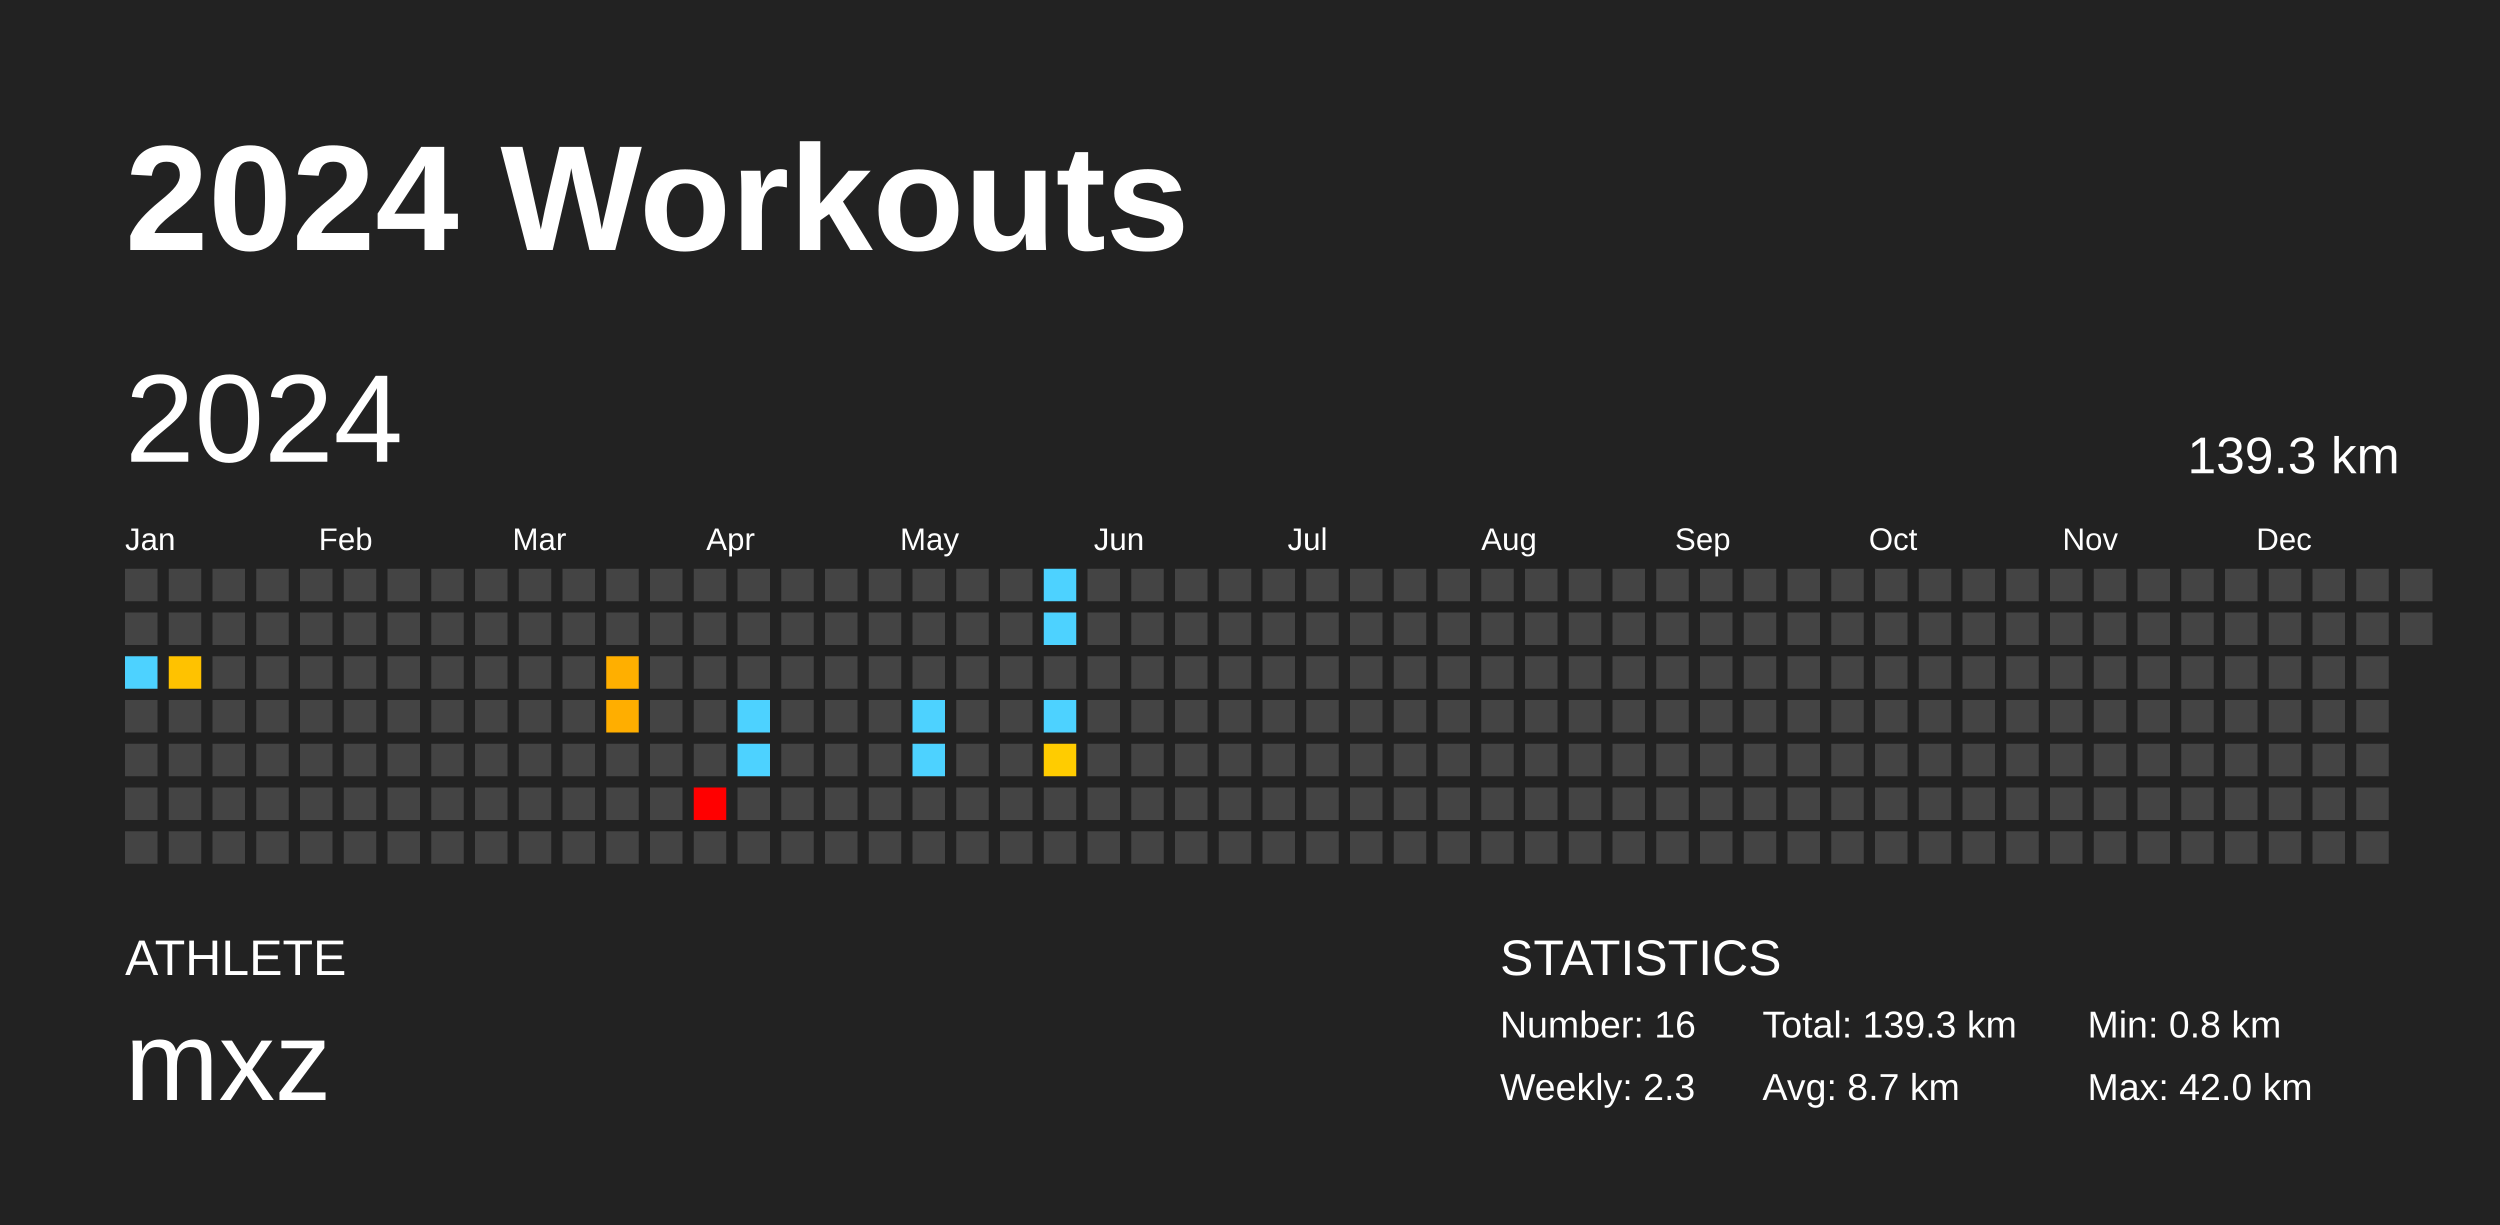
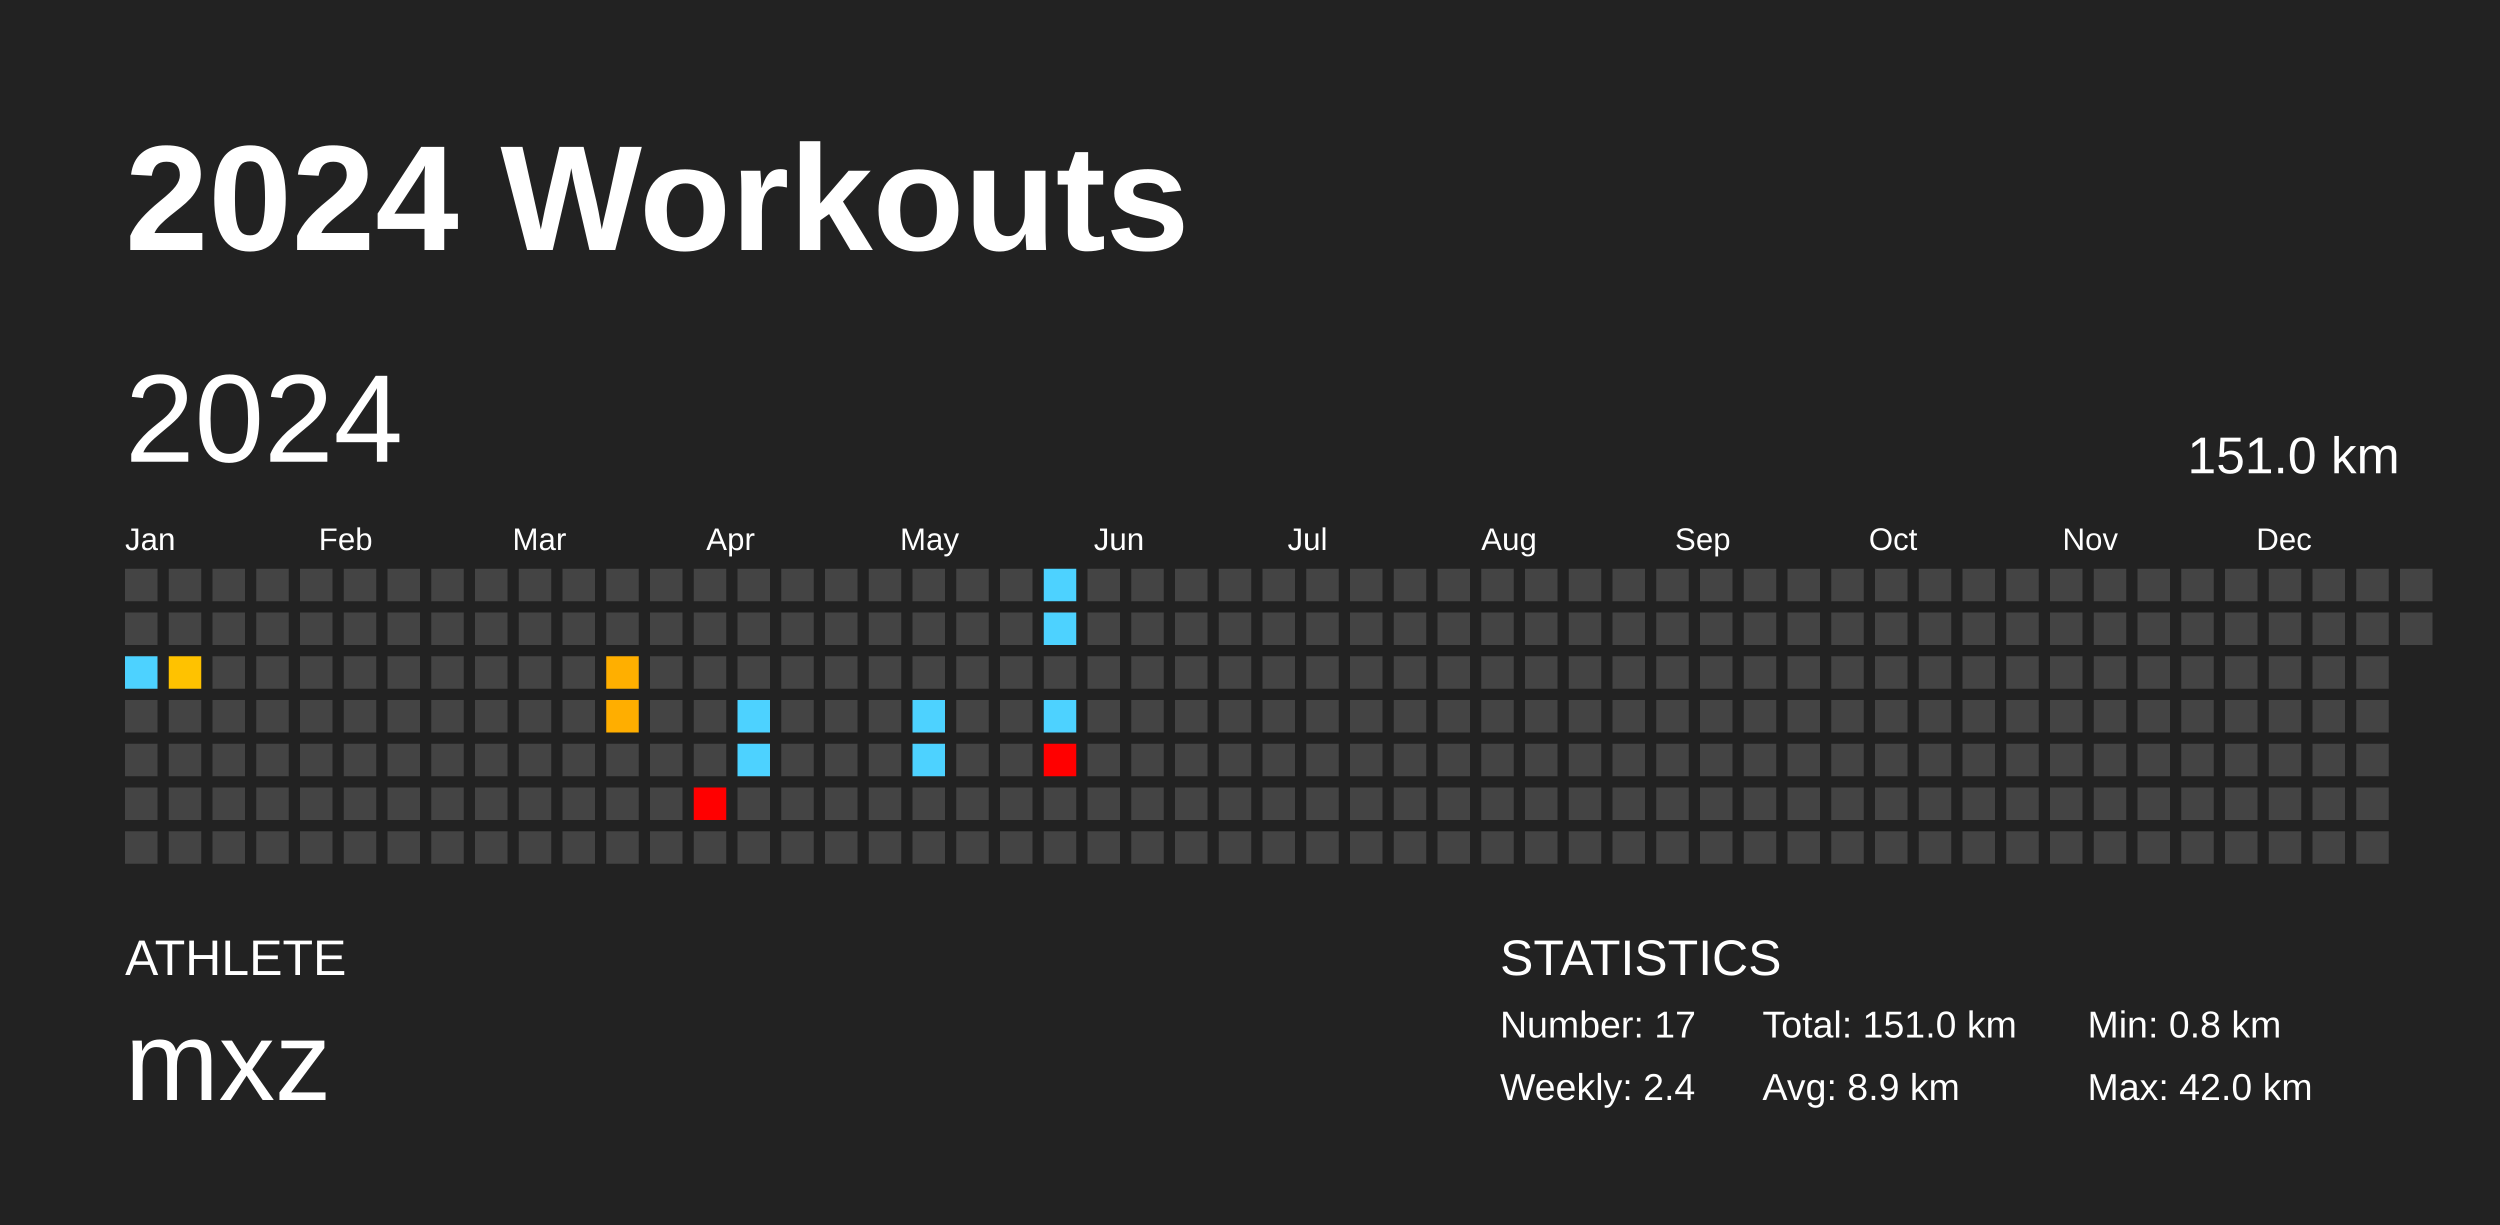
<svg xmlns="http://www.w3.org/2000/svg" baseProfile="full" height="98mm" version="1.1" viewBox="0,0,200,98" width="200mm">
  <defs />
  <rect fill="#222222" height="98" width="200" x="0" y="0" />
  <text fill="#FFFFFF" style="font-size:12px; font-family:Arial; font-weight:bold;" x="10" y="20">2024 Workouts</text>
  <text fill="#FFFFFF" style="font-size:4px; font-family:Arial" x="10" y="78">ATHLETE</text>
  <text fill="#FFFFFF" style="font-size:9px; font-family:Arial" x="10" y="88">mxz</text>
  <text fill="#FFFFFF" style="font-size:4px; font-family:Arial" x="120" y="78">STATISTICS</text>
-   <text fill="#FFFFFF" style="font-size:3px; font-family:Arial" x="120" y="83">Number: 16</text>
-   <text fill="#FFFFFF" style="font-size:3px; font-family:Arial" x="120" y="88">Weekly: 2.3</text>
-   <text fill="#FFFFFF" style="font-size:3px; font-family:Arial" x="141" y="83">Total: 139.3 km</text>
-   <text fill="#FFFFFF" style="font-size:3px; font-family:Arial" x="141" y="88">Avg: 8.7 km</text>
+   <text fill="#FFFFFF" style="font-size:3px; font-family:Arial" x="120" y="83">Number: 17</text>
+   <text fill="#FFFFFF" style="font-size:3px; font-family:Arial" x="120" y="88">Weekly: 2.4</text>
+   <text fill="#FFFFFF" style="font-size:3px; font-family:Arial" x="141" y="83">Total: 151.0 km</text>
+   <text fill="#FFFFFF" style="font-size:3px; font-family:Arial" x="141" y="88">Avg: 8.9 km</text>
  <text fill="#FFFFFF" style="font-size:3px; font-family:Arial" x="167" y="83">Min: 0.8 km</text>
  <text fill="#FFFFFF" style="font-size:3px; font-family:Arial" x="167" y="88">Max: 42.0 km</text>
  <text dominant-baseline="hanging" fill="#FFFFFF" style="font-size:10.0px; font-family:Arial;" x="10" y="30">2024</text>
-   <text dominant-baseline="hanging" fill="#FFFFFF" style="font-size:4.125px; font-family:Arial;" x="175" y="35">139.3 km</text>
+   <text dominant-baseline="hanging" fill="#FFFFFF" style="font-size:4.125px; font-family:Arial;" x="175" y="35">151.0 km</text>
  <text fill="#FFFFFF" style="font-size:2.5px; font-family:Arial" x="10.0" y="44">Jan</text>
  <text fill="#FFFFFF" style="font-size:2.5px; font-family:Arial" x="25.5" y="44">Feb</text>
  <text fill="#FFFFFF" style="font-size:2.5px; font-family:Arial" x="41.0" y="44">Mar</text>
  <text fill="#FFFFFF" style="font-size:2.5px; font-family:Arial" x="56.5" y="44">Apr</text>
  <text fill="#FFFFFF" style="font-size:2.5px; font-family:Arial" x="72.0" y="44">May</text>
  <text fill="#FFFFFF" style="font-size:2.5px; font-family:Arial" x="87.5" y="44">Jun</text>
  <text fill="#FFFFFF" style="font-size:2.5px; font-family:Arial" x="103.0" y="44">Jul</text>
  <text fill="#FFFFFF" style="font-size:2.5px; font-family:Arial" x="118.5" y="44">Aug</text>
  <text fill="#FFFFFF" style="font-size:2.5px; font-family:Arial" x="134.0" y="44">Sep</text>
  <text fill="#FFFFFF" style="font-size:2.5px; font-family:Arial" x="149.5" y="44">Oct</text>
  <text fill="#FFFFFF" style="font-size:2.5px; font-family:Arial" x="165.0" y="44">Nov</text>
  <text fill="#FFFFFF" style="font-size:2.5px; font-family:Arial" x="180.5" y="44">Dec</text>
  <rect fill="#444444" height="2.6" width="2.6" x="10.0" y="45.5" />
  <rect fill="#444444" height="2.6" width="2.6" x="10.0" y="49.0" />
  <rect fill="#4dd2ff" height="2.6" width="2.6" x="10.0" y="52.5" />
  <rect fill="#444444" height="2.6" width="2.6" x="10.0" y="56.0" />
  <rect fill="#444444" height="2.6" width="2.6" x="10.0" y="59.5" />
  <rect fill="#444444" height="2.6" width="2.6" x="10.0" y="63.0" />
  <rect fill="#444444" height="2.6" width="2.6" x="10.0" y="66.5" />
  <rect fill="#444444" height="2.6" width="2.6" x="13.5" y="45.5" />
  <rect fill="#444444" height="2.6" width="2.6" x="13.5" y="49.0" />
  <rect fill="#ffc200" height="2.6" width="2.6" x="13.5" y="52.5" />
  <rect fill="#444444" height="2.6" width="2.6" x="13.5" y="56.0" />
  <rect fill="#444444" height="2.6" width="2.6" x="13.5" y="59.5" />
  <rect fill="#444444" height="2.6" width="2.6" x="13.5" y="63.0" />
  <rect fill="#444444" height="2.6" width="2.6" x="13.5" y="66.5" />
  <rect fill="#444444" height="2.6" width="2.6" x="17.0" y="45.5" />
  <rect fill="#444444" height="2.6" width="2.6" x="17.0" y="49.0" />
  <rect fill="#444444" height="2.6" width="2.6" x="17.0" y="52.5" />
  <rect fill="#444444" height="2.6" width="2.6" x="17.0" y="56.0" />
  <rect fill="#444444" height="2.6" width="2.6" x="17.0" y="59.5" />
  <rect fill="#444444" height="2.6" width="2.6" x="17.0" y="63.0" />
  <rect fill="#444444" height="2.6" width="2.6" x="17.0" y="66.5" />
  <rect fill="#444444" height="2.6" width="2.6" x="20.5" y="45.5" />
  <rect fill="#444444" height="2.6" width="2.6" x="20.5" y="49.0" />
  <rect fill="#444444" height="2.6" width="2.6" x="20.5" y="52.5" />
  <rect fill="#444444" height="2.6" width="2.6" x="20.5" y="56.0" />
  <rect fill="#444444" height="2.6" width="2.6" x="20.5" y="59.5" />
  <rect fill="#444444" height="2.6" width="2.6" x="20.5" y="63.0" />
  <rect fill="#444444" height="2.6" width="2.6" x="20.5" y="66.5" />
  <rect fill="#444444" height="2.6" width="2.6" x="24.0" y="45.5" />
  <rect fill="#444444" height="2.6" width="2.6" x="24.0" y="49.0" />
  <rect fill="#444444" height="2.6" width="2.6" x="24.0" y="52.5" />
  <rect fill="#444444" height="2.6" width="2.6" x="24.0" y="56.0" />
  <rect fill="#444444" height="2.6" width="2.6" x="24.0" y="59.5" />
  <rect fill="#444444" height="2.6" width="2.6" x="24.0" y="63.0" />
  <rect fill="#444444" height="2.6" width="2.6" x="24.0" y="66.5" />
  <rect fill="#444444" height="2.6" width="2.6" x="27.5" y="45.5" />
  <rect fill="#444444" height="2.6" width="2.6" x="27.5" y="49.0" />
  <rect fill="#444444" height="2.6" width="2.6" x="27.5" y="52.5" />
  <rect fill="#444444" height="2.6" width="2.6" x="27.5" y="56.0" />
  <rect fill="#444444" height="2.6" width="2.6" x="27.5" y="59.5" />
  <rect fill="#444444" height="2.6" width="2.6" x="27.5" y="63.0" />
  <rect fill="#444444" height="2.6" width="2.6" x="27.5" y="66.5" />
  <rect fill="#444444" height="2.6" width="2.6" x="31.0" y="45.5" />
  <rect fill="#444444" height="2.6" width="2.6" x="31.0" y="49.0" />
  <rect fill="#444444" height="2.6" width="2.6" x="31.0" y="52.5" />
  <rect fill="#444444" height="2.6" width="2.6" x="31.0" y="56.0" />
  <rect fill="#444444" height="2.6" width="2.6" x="31.0" y="59.5" />
  <rect fill="#444444" height="2.6" width="2.6" x="31.0" y="63.0" />
  <rect fill="#444444" height="2.6" width="2.6" x="31.0" y="66.5" />
  <rect fill="#444444" height="2.6" width="2.6" x="34.5" y="45.5" />
  <rect fill="#444444" height="2.6" width="2.6" x="34.5" y="49.0" />
  <rect fill="#444444" height="2.6" width="2.6" x="34.5" y="52.5" />
  <rect fill="#444444" height="2.6" width="2.6" x="34.5" y="56.0" />
  <rect fill="#444444" height="2.6" width="2.6" x="34.5" y="59.5" />
  <rect fill="#444444" height="2.6" width="2.6" x="34.5" y="63.0" />
  <rect fill="#444444" height="2.6" width="2.6" x="34.5" y="66.5" />
  <rect fill="#444444" height="2.6" width="2.6" x="38.0" y="45.5" />
  <rect fill="#444444" height="2.6" width="2.6" x="38.0" y="49.0" />
  <rect fill="#444444" height="2.6" width="2.6" x="38.0" y="52.5" />
  <rect fill="#444444" height="2.6" width="2.6" x="38.0" y="56.0" />
  <rect fill="#444444" height="2.6" width="2.6" x="38.0" y="59.5" />
  <rect fill="#444444" height="2.6" width="2.6" x="38.0" y="63.0" />
  <rect fill="#444444" height="2.6" width="2.6" x="38.0" y="66.5" />
  <rect fill="#444444" height="2.6" width="2.6" x="41.5" y="45.5" />
  <rect fill="#444444" height="2.6" width="2.6" x="41.5" y="49.0" />
  <rect fill="#444444" height="2.6" width="2.6" x="41.5" y="52.5" />
  <rect fill="#444444" height="2.6" width="2.6" x="41.5" y="56.0" />
  <rect fill="#444444" height="2.6" width="2.6" x="41.5" y="59.5" />
  <rect fill="#444444" height="2.6" width="2.6" x="41.5" y="63.0" />
  <rect fill="#444444" height="2.6" width="2.6" x="41.5" y="66.5" />
  <rect fill="#444444" height="2.6" width="2.6" x="45.0" y="45.5" />
  <rect fill="#444444" height="2.6" width="2.6" x="45.0" y="49.0" />
  <rect fill="#444444" height="2.6" width="2.6" x="45.0" y="52.5" />
  <rect fill="#444444" height="2.6" width="2.6" x="45.0" y="56.0" />
  <rect fill="#444444" height="2.6" width="2.6" x="45.0" y="59.5" />
  <rect fill="#444444" height="2.6" width="2.6" x="45.0" y="63.0" />
  <rect fill="#444444" height="2.6" width="2.6" x="45.0" y="66.5" />
  <rect fill="#444444" height="2.6" width="2.6" x="48.5" y="45.5" />
  <rect fill="#444444" height="2.6" width="2.6" x="48.5" y="49.0" />
  <rect fill="#ffaf00" height="2.6" width="2.6" x="48.5" y="52.5" />
  <rect fill="#ffae00" height="2.6" width="2.6" x="48.5" y="56.0" />
  <rect fill="#444444" height="2.6" width="2.6" x="48.5" y="59.5" />
  <rect fill="#444444" height="2.6" width="2.6" x="48.5" y="63.0" />
  <rect fill="#444444" height="2.6" width="2.6" x="48.5" y="66.5" />
  <rect fill="#444444" height="2.6" width="2.6" x="52.0" y="45.5" />
  <rect fill="#444444" height="2.6" width="2.6" x="52.0" y="49.0" />
  <rect fill="#444444" height="2.6" width="2.6" x="52.0" y="52.5" />
  <rect fill="#444444" height="2.6" width="2.6" x="52.0" y="56.0" />
  <rect fill="#444444" height="2.6" width="2.6" x="52.0" y="59.5" />
  <rect fill="#444444" height="2.6" width="2.6" x="52.0" y="63.0" />
  <rect fill="#444444" height="2.6" width="2.6" x="52.0" y="66.5" />
  <rect fill="#444444" height="2.6" width="2.6" x="55.5" y="45.5" />
  <rect fill="#444444" height="2.6" width="2.6" x="55.5" y="49.0" />
  <rect fill="#444444" height="2.6" width="2.6" x="55.5" y="52.5" />
  <rect fill="#444444" height="2.6" width="2.6" x="55.5" y="56.0" />
  <rect fill="#444444" height="2.6" width="2.6" x="55.5" y="59.5" />
  <rect fill="red" height="2.6" width="2.6" x="55.5" y="63.0" />
  <rect fill="#444444" height="2.6" width="2.6" x="55.5" y="66.5" />
  <rect fill="#444444" height="2.6" width="2.6" x="59.0" y="45.5" />
  <rect fill="#444444" height="2.6" width="2.6" x="59.0" y="49.0" />
  <rect fill="#444444" height="2.6" width="2.6" x="59.0" y="52.5" />
  <rect fill="#4dd2ff" height="2.6" width="2.6" x="59.0" y="56.0" />
  <rect fill="#4dd2ff" height="2.6" width="2.6" x="59.0" y="59.5" />
  <rect fill="#444444" height="2.6" width="2.6" x="59.0" y="63.0" />
  <rect fill="#444444" height="2.6" width="2.6" x="59.0" y="66.5" />
  <rect fill="#444444" height="2.6" width="2.6" x="62.5" y="45.5" />
  <rect fill="#444444" height="2.6" width="2.6" x="62.5" y="49.0" />
  <rect fill="#444444" height="2.6" width="2.6" x="62.5" y="52.5" />
  <rect fill="#444444" height="2.6" width="2.6" x="62.5" y="56.0" />
  <rect fill="#444444" height="2.6" width="2.6" x="62.5" y="59.5" />
  <rect fill="#444444" height="2.6" width="2.6" x="62.5" y="63.0" />
  <rect fill="#444444" height="2.6" width="2.6" x="62.5" y="66.5" />
  <rect fill="#444444" height="2.6" width="2.6" x="66.0" y="45.5" />
  <rect fill="#444444" height="2.6" width="2.6" x="66.0" y="49.0" />
  <rect fill="#444444" height="2.6" width="2.6" x="66.0" y="52.5" />
  <rect fill="#444444" height="2.6" width="2.6" x="66.0" y="56.0" />
  <rect fill="#444444" height="2.6" width="2.6" x="66.0" y="59.5" />
  <rect fill="#444444" height="2.6" width="2.6" x="66.0" y="63.0" />
  <rect fill="#444444" height="2.6" width="2.6" x="66.0" y="66.5" />
  <rect fill="#444444" height="2.6" width="2.6" x="69.5" y="45.5" />
  <rect fill="#444444" height="2.6" width="2.6" x="69.5" y="49.0" />
  <rect fill="#444444" height="2.6" width="2.6" x="69.5" y="52.5" />
  <rect fill="#444444" height="2.6" width="2.6" x="69.5" y="56.0" />
  <rect fill="#444444" height="2.6" width="2.6" x="69.5" y="59.5" />
  <rect fill="#444444" height="2.6" width="2.6" x="69.5" y="63.0" />
  <rect fill="#444444" height="2.6" width="2.6" x="69.5" y="66.5" />
  <rect fill="#444444" height="2.6" width="2.6" x="73.0" y="45.5" />
  <rect fill="#444444" height="2.6" width="2.6" x="73.0" y="49.0" />
  <rect fill="#444444" height="2.6" width="2.6" x="73.0" y="52.5" />
  <rect fill="#4dd2ff" height="2.6" width="2.6" x="73.0" y="56.0" />
  <rect fill="#4dd2ff" height="2.6" width="2.6" x="73.0" y="59.5" />
  <rect fill="#444444" height="2.6" width="2.6" x="73.0" y="63.0" />
  <rect fill="#444444" height="2.6" width="2.6" x="73.0" y="66.5" />
  <rect fill="#444444" height="2.6" width="2.6" x="76.5" y="45.5" />
  <rect fill="#444444" height="2.6" width="2.6" x="76.5" y="49.0" />
  <rect fill="#444444" height="2.6" width="2.6" x="76.5" y="52.5" />
  <rect fill="#444444" height="2.6" width="2.6" x="76.5" y="56.0" />
  <rect fill="#444444" height="2.6" width="2.6" x="76.5" y="59.5" />
  <rect fill="#444444" height="2.6" width="2.6" x="76.5" y="63.0" />
  <rect fill="#444444" height="2.6" width="2.6" x="76.5" y="66.5" />
  <rect fill="#444444" height="2.6" width="2.6" x="80.0" y="45.5" />
  <rect fill="#444444" height="2.6" width="2.6" x="80.0" y="49.0" />
  <rect fill="#444444" height="2.6" width="2.6" x="80.0" y="52.5" />
  <rect fill="#444444" height="2.6" width="2.6" x="80.0" y="56.0" />
  <rect fill="#444444" height="2.6" width="2.6" x="80.0" y="59.5" />
  <rect fill="#444444" height="2.6" width="2.6" x="80.0" y="63.0" />
  <rect fill="#444444" height="2.6" width="2.6" x="80.0" y="66.5" />
  <rect fill="#4dd2ff" height="2.6" width="2.6" x="83.5" y="45.5" />
  <rect fill="#4dd2ff" height="2.6" width="2.6" x="83.5" y="49.0" />
  <rect fill="#444444" height="2.6" width="2.6" x="83.5" y="52.5" />
  <rect fill="#4dd2ff" height="2.6" width="2.6" x="83.5" y="56.0" />
-   <rect fill="#ffcc00" height="2.6" width="2.6" x="83.5" y="59.5" />
+   <rect fill="red" height="2.6" width="2.6" x="83.5" y="59.5" />
  <rect fill="#444444" height="2.6" width="2.6" x="83.5" y="63.0" />
  <rect fill="#444444" height="2.6" width="2.6" x="83.5" y="66.5" />
  <rect fill="#444444" height="2.6" width="2.6" x="87.0" y="45.5" />
  <rect fill="#444444" height="2.6" width="2.6" x="87.0" y="49.0" />
  <rect fill="#444444" height="2.6" width="2.6" x="87.0" y="52.5" />
  <rect fill="#444444" height="2.6" width="2.6" x="87.0" y="56.0" />
  <rect fill="#444444" height="2.6" width="2.6" x="87.0" y="59.5" />
  <rect fill="#444444" height="2.6" width="2.6" x="87.0" y="63.0" />
  <rect fill="#444444" height="2.6" width="2.6" x="87.0" y="66.5" />
  <rect fill="#444444" height="2.6" width="2.6" x="90.5" y="45.5" />
  <rect fill="#444444" height="2.6" width="2.6" x="90.5" y="49.0" />
  <rect fill="#444444" height="2.6" width="2.6" x="90.5" y="52.5" />
  <rect fill="#444444" height="2.6" width="2.6" x="90.5" y="56.0" />
  <rect fill="#444444" height="2.6" width="2.6" x="90.5" y="59.5" />
  <rect fill="#444444" height="2.6" width="2.6" x="90.5" y="63.0" />
  <rect fill="#444444" height="2.6" width="2.6" x="90.5" y="66.5" />
  <rect fill="#444444" height="2.6" width="2.6" x="94.0" y="45.5" />
  <rect fill="#444444" height="2.6" width="2.6" x="94.0" y="49.0" />
  <rect fill="#444444" height="2.6" width="2.6" x="94.0" y="52.5" />
  <rect fill="#444444" height="2.6" width="2.6" x="94.0" y="56.0" />
  <rect fill="#444444" height="2.6" width="2.6" x="94.0" y="59.5" />
  <rect fill="#444444" height="2.6" width="2.6" x="94.0" y="63.0" />
  <rect fill="#444444" height="2.6" width="2.6" x="94.0" y="66.5" />
  <rect fill="#444444" height="2.6" width="2.6" x="97.5" y="45.5" />
  <rect fill="#444444" height="2.6" width="2.6" x="97.5" y="49.0" />
  <rect fill="#444444" height="2.6" width="2.6" x="97.5" y="52.5" />
  <rect fill="#444444" height="2.6" width="2.6" x="97.5" y="56.0" />
  <rect fill="#444444" height="2.6" width="2.6" x="97.5" y="59.5" />
  <rect fill="#444444" height="2.6" width="2.6" x="97.5" y="63.0" />
  <rect fill="#444444" height="2.6" width="2.6" x="97.5" y="66.5" />
  <rect fill="#444444" height="2.6" width="2.6" x="101.0" y="45.5" />
  <rect fill="#444444" height="2.6" width="2.6" x="101.0" y="49.0" />
  <rect fill="#444444" height="2.6" width="2.6" x="101.0" y="52.5" />
  <rect fill="#444444" height="2.6" width="2.6" x="101.0" y="56.0" />
  <rect fill="#444444" height="2.6" width="2.6" x="101.0" y="59.5" />
  <rect fill="#444444" height="2.6" width="2.6" x="101.0" y="63.0" />
  <rect fill="#444444" height="2.6" width="2.6" x="101.0" y="66.5" />
  <rect fill="#444444" height="2.6" width="2.6" x="104.5" y="45.5" />
  <rect fill="#444444" height="2.6" width="2.6" x="104.5" y="49.0" />
  <rect fill="#444444" height="2.6" width="2.6" x="104.5" y="52.5" />
  <rect fill="#444444" height="2.6" width="2.6" x="104.5" y="56.0" />
  <rect fill="#444444" height="2.6" width="2.6" x="104.5" y="59.5" />
  <rect fill="#444444" height="2.6" width="2.6" x="104.5" y="63.0" />
  <rect fill="#444444" height="2.6" width="2.6" x="104.5" y="66.5" />
  <rect fill="#444444" height="2.6" width="2.6" x="108.0" y="45.5" />
  <rect fill="#444444" height="2.6" width="2.6" x="108.0" y="49.0" />
  <rect fill="#444444" height="2.6" width="2.6" x="108.0" y="52.5" />
  <rect fill="#444444" height="2.6" width="2.6" x="108.0" y="56.0" />
  <rect fill="#444444" height="2.6" width="2.6" x="108.0" y="59.5" />
  <rect fill="#444444" height="2.6" width="2.6" x="108.0" y="63.0" />
  <rect fill="#444444" height="2.6" width="2.6" x="108.0" y="66.5" />
  <rect fill="#444444" height="2.6" width="2.6" x="111.5" y="45.5" />
  <rect fill="#444444" height="2.6" width="2.6" x="111.5" y="49.0" />
  <rect fill="#444444" height="2.6" width="2.6" x="111.5" y="52.5" />
  <rect fill="#444444" height="2.6" width="2.6" x="111.5" y="56.0" />
  <rect fill="#444444" height="2.6" width="2.6" x="111.5" y="59.5" />
  <rect fill="#444444" height="2.6" width="2.6" x="111.5" y="63.0" />
  <rect fill="#444444" height="2.6" width="2.6" x="111.5" y="66.5" />
  <rect fill="#444444" height="2.6" width="2.6" x="115.0" y="45.5" />
  <rect fill="#444444" height="2.6" width="2.6" x="115.0" y="49.0" />
  <rect fill="#444444" height="2.6" width="2.6" x="115.0" y="52.5" />
  <rect fill="#444444" height="2.6" width="2.6" x="115.0" y="56.0" />
  <rect fill="#444444" height="2.6" width="2.6" x="115.0" y="59.5" />
  <rect fill="#444444" height="2.6" width="2.6" x="115.0" y="63.0" />
  <rect fill="#444444" height="2.6" width="2.6" x="115.0" y="66.5" />
  <rect fill="#444444" height="2.6" width="2.6" x="118.5" y="45.5" />
  <rect fill="#444444" height="2.6" width="2.6" x="118.5" y="49.0" />
  <rect fill="#444444" height="2.6" width="2.6" x="118.5" y="52.5" />
  <rect fill="#444444" height="2.6" width="2.6" x="118.5" y="56.0" />
  <rect fill="#444444" height="2.6" width="2.6" x="118.5" y="59.5" />
  <rect fill="#444444" height="2.6" width="2.6" x="118.5" y="63.0" />
  <rect fill="#444444" height="2.6" width="2.6" x="118.5" y="66.5" />
  <rect fill="#444444" height="2.6" width="2.6" x="122.0" y="45.5" />
  <rect fill="#444444" height="2.6" width="2.6" x="122.0" y="49.0" />
  <rect fill="#444444" height="2.6" width="2.6" x="122.0" y="52.5" />
  <rect fill="#444444" height="2.6" width="2.6" x="122.0" y="56.0" />
  <rect fill="#444444" height="2.6" width="2.6" x="122.0" y="59.5" />
  <rect fill="#444444" height="2.6" width="2.6" x="122.0" y="63.0" />
  <rect fill="#444444" height="2.6" width="2.6" x="122.0" y="66.5" />
  <rect fill="#444444" height="2.6" width="2.6" x="125.5" y="45.5" />
  <rect fill="#444444" height="2.6" width="2.6" x="125.5" y="49.0" />
  <rect fill="#444444" height="2.6" width="2.6" x="125.5" y="52.5" />
  <rect fill="#444444" height="2.6" width="2.6" x="125.5" y="56.0" />
  <rect fill="#444444" height="2.6" width="2.6" x="125.5" y="59.5" />
  <rect fill="#444444" height="2.6" width="2.6" x="125.5" y="63.0" />
  <rect fill="#444444" height="2.6" width="2.6" x="125.5" y="66.5" />
  <rect fill="#444444" height="2.6" width="2.6" x="129.0" y="45.5" />
  <rect fill="#444444" height="2.6" width="2.6" x="129.0" y="49.0" />
  <rect fill="#444444" height="2.6" width="2.6" x="129.0" y="52.5" />
  <rect fill="#444444" height="2.6" width="2.6" x="129.0" y="56.0" />
  <rect fill="#444444" height="2.6" width="2.6" x="129.0" y="59.5" />
  <rect fill="#444444" height="2.6" width="2.6" x="129.0" y="63.0" />
  <rect fill="#444444" height="2.6" width="2.6" x="129.0" y="66.5" />
  <rect fill="#444444" height="2.6" width="2.6" x="132.5" y="45.5" />
  <rect fill="#444444" height="2.6" width="2.6" x="132.5" y="49.0" />
  <rect fill="#444444" height="2.6" width="2.6" x="132.5" y="52.5" />
  <rect fill="#444444" height="2.6" width="2.6" x="132.5" y="56.0" />
  <rect fill="#444444" height="2.6" width="2.6" x="132.5" y="59.5" />
  <rect fill="#444444" height="2.6" width="2.6" x="132.5" y="63.0" />
  <rect fill="#444444" height="2.6" width="2.6" x="132.5" y="66.5" />
  <rect fill="#444444" height="2.6" width="2.6" x="136.0" y="45.5" />
  <rect fill="#444444" height="2.6" width="2.6" x="136.0" y="49.0" />
  <rect fill="#444444" height="2.6" width="2.6" x="136.0" y="52.5" />
  <rect fill="#444444" height="2.6" width="2.6" x="136.0" y="56.0" />
  <rect fill="#444444" height="2.6" width="2.6" x="136.0" y="59.5" />
  <rect fill="#444444" height="2.6" width="2.6" x="136.0" y="63.0" />
  <rect fill="#444444" height="2.6" width="2.6" x="136.0" y="66.5" />
  <rect fill="#444444" height="2.6" width="2.6" x="139.5" y="45.5" />
  <rect fill="#444444" height="2.6" width="2.6" x="139.5" y="49.0" />
  <rect fill="#444444" height="2.6" width="2.6" x="139.5" y="52.5" />
  <rect fill="#444444" height="2.6" width="2.6" x="139.5" y="56.0" />
  <rect fill="#444444" height="2.6" width="2.6" x="139.5" y="59.5" />
  <rect fill="#444444" height="2.6" width="2.6" x="139.5" y="63.0" />
  <rect fill="#444444" height="2.6" width="2.6" x="139.5" y="66.5" />
  <rect fill="#444444" height="2.6" width="2.6" x="143.0" y="45.5" />
  <rect fill="#444444" height="2.6" width="2.6" x="143.0" y="49.0" />
  <rect fill="#444444" height="2.6" width="2.6" x="143.0" y="52.5" />
  <rect fill="#444444" height="2.6" width="2.6" x="143.0" y="56.0" />
  <rect fill="#444444" height="2.6" width="2.6" x="143.0" y="59.5" />
  <rect fill="#444444" height="2.6" width="2.6" x="143.0" y="63.0" />
  <rect fill="#444444" height="2.6" width="2.6" x="143.0" y="66.5" />
  <rect fill="#444444" height="2.6" width="2.6" x="146.5" y="45.5" />
  <rect fill="#444444" height="2.6" width="2.6" x="146.5" y="49.0" />
  <rect fill="#444444" height="2.6" width="2.6" x="146.5" y="52.5" />
  <rect fill="#444444" height="2.6" width="2.6" x="146.5" y="56.0" />
  <rect fill="#444444" height="2.6" width="2.6" x="146.5" y="59.5" />
  <rect fill="#444444" height="2.6" width="2.6" x="146.5" y="63.0" />
  <rect fill="#444444" height="2.6" width="2.6" x="146.5" y="66.5" />
  <rect fill="#444444" height="2.6" width="2.6" x="150.0" y="45.5" />
  <rect fill="#444444" height="2.6" width="2.6" x="150.0" y="49.0" />
  <rect fill="#444444" height="2.6" width="2.6" x="150.0" y="52.5" />
  <rect fill="#444444" height="2.6" width="2.6" x="150.0" y="56.0" />
  <rect fill="#444444" height="2.6" width="2.6" x="150.0" y="59.5" />
  <rect fill="#444444" height="2.6" width="2.6" x="150.0" y="63.0" />
  <rect fill="#444444" height="2.6" width="2.6" x="150.0" y="66.5" />
  <rect fill="#444444" height="2.6" width="2.6" x="153.5" y="45.5" />
  <rect fill="#444444" height="2.6" width="2.6" x="153.5" y="49.0" />
  <rect fill="#444444" height="2.6" width="2.6" x="153.5" y="52.5" />
  <rect fill="#444444" height="2.6" width="2.6" x="153.5" y="56.0" />
  <rect fill="#444444" height="2.6" width="2.6" x="153.5" y="59.5" />
  <rect fill="#444444" height="2.6" width="2.6" x="153.5" y="63.0" />
  <rect fill="#444444" height="2.6" width="2.6" x="153.5" y="66.5" />
  <rect fill="#444444" height="2.6" width="2.6" x="157.0" y="45.5" />
  <rect fill="#444444" height="2.6" width="2.6" x="157.0" y="49.0" />
  <rect fill="#444444" height="2.6" width="2.6" x="157.0" y="52.5" />
  <rect fill="#444444" height="2.6" width="2.6" x="157.0" y="56.0" />
  <rect fill="#444444" height="2.6" width="2.6" x="157.0" y="59.5" />
  <rect fill="#444444" height="2.6" width="2.6" x="157.0" y="63.0" />
  <rect fill="#444444" height="2.6" width="2.6" x="157.0" y="66.5" />
  <rect fill="#444444" height="2.6" width="2.6" x="160.5" y="45.5" />
  <rect fill="#444444" height="2.6" width="2.6" x="160.5" y="49.0" />
  <rect fill="#444444" height="2.6" width="2.6" x="160.5" y="52.5" />
  <rect fill="#444444" height="2.6" width="2.6" x="160.5" y="56.0" />
  <rect fill="#444444" height="2.6" width="2.6" x="160.5" y="59.5" />
  <rect fill="#444444" height="2.6" width="2.6" x="160.5" y="63.0" />
  <rect fill="#444444" height="2.6" width="2.6" x="160.5" y="66.5" />
  <rect fill="#444444" height="2.6" width="2.6" x="164.0" y="45.5" />
  <rect fill="#444444" height="2.6" width="2.6" x="164.0" y="49.0" />
  <rect fill="#444444" height="2.6" width="2.6" x="164.0" y="52.5" />
  <rect fill="#444444" height="2.6" width="2.6" x="164.0" y="56.0" />
  <rect fill="#444444" height="2.6" width="2.6" x="164.0" y="59.5" />
  <rect fill="#444444" height="2.6" width="2.6" x="164.0" y="63.0" />
  <rect fill="#444444" height="2.6" width="2.6" x="164.0" y="66.5" />
  <rect fill="#444444" height="2.6" width="2.6" x="167.5" y="45.5" />
  <rect fill="#444444" height="2.6" width="2.6" x="167.5" y="49.0" />
  <rect fill="#444444" height="2.6" width="2.6" x="167.5" y="52.5" />
  <rect fill="#444444" height="2.6" width="2.6" x="167.5" y="56.0" />
  <rect fill="#444444" height="2.6" width="2.6" x="167.5" y="59.5" />
  <rect fill="#444444" height="2.6" width="2.6" x="167.5" y="63.0" />
  <rect fill="#444444" height="2.6" width="2.6" x="167.5" y="66.5" />
  <rect fill="#444444" height="2.6" width="2.6" x="171.0" y="45.5" />
  <rect fill="#444444" height="2.6" width="2.6" x="171.0" y="49.0" />
  <rect fill="#444444" height="2.6" width="2.6" x="171.0" y="52.5" />
  <rect fill="#444444" height="2.6" width="2.6" x="171.0" y="56.0" />
  <rect fill="#444444" height="2.6" width="2.6" x="171.0" y="59.5" />
  <rect fill="#444444" height="2.6" width="2.6" x="171.0" y="63.0" />
  <rect fill="#444444" height="2.6" width="2.6" x="171.0" y="66.5" />
  <rect fill="#444444" height="2.6" width="2.6" x="174.5" y="45.5" />
  <rect fill="#444444" height="2.6" width="2.6" x="174.5" y="49.0" />
  <rect fill="#444444" height="2.6" width="2.6" x="174.5" y="52.5" />
  <rect fill="#444444" height="2.6" width="2.6" x="174.5" y="56.0" />
  <rect fill="#444444" height="2.6" width="2.6" x="174.5" y="59.5" />
  <rect fill="#444444" height="2.6" width="2.6" x="174.5" y="63.0" />
  <rect fill="#444444" height="2.6" width="2.6" x="174.5" y="66.5" />
  <rect fill="#444444" height="2.6" width="2.6" x="178.0" y="45.5" />
  <rect fill="#444444" height="2.6" width="2.6" x="178.0" y="49.0" />
  <rect fill="#444444" height="2.6" width="2.6" x="178.0" y="52.5" />
  <rect fill="#444444" height="2.6" width="2.6" x="178.0" y="56.0" />
  <rect fill="#444444" height="2.6" width="2.6" x="178.0" y="59.5" />
  <rect fill="#444444" height="2.6" width="2.6" x="178.0" y="63.0" />
  <rect fill="#444444" height="2.6" width="2.6" x="178.0" y="66.5" />
  <rect fill="#444444" height="2.6" width="2.6" x="181.5" y="45.5" />
  <rect fill="#444444" height="2.6" width="2.6" x="181.5" y="49.0" />
  <rect fill="#444444" height="2.6" width="2.6" x="181.5" y="52.5" />
  <rect fill="#444444" height="2.6" width="2.6" x="181.5" y="56.0" />
  <rect fill="#444444" height="2.6" width="2.6" x="181.5" y="59.5" />
  <rect fill="#444444" height="2.6" width="2.6" x="181.5" y="63.0" />
  <rect fill="#444444" height="2.6" width="2.6" x="181.5" y="66.5" />
  <rect fill="#444444" height="2.6" width="2.6" x="185.0" y="45.5" />
  <rect fill="#444444" height="2.6" width="2.6" x="185.0" y="49.0" />
  <rect fill="#444444" height="2.6" width="2.6" x="185.0" y="52.5" />
  <rect fill="#444444" height="2.6" width="2.6" x="185.0" y="56.0" />
  <rect fill="#444444" height="2.6" width="2.6" x="185.0" y="59.5" />
  <rect fill="#444444" height="2.6" width="2.6" x="185.0" y="63.0" />
  <rect fill="#444444" height="2.6" width="2.6" x="185.0" y="66.5" />
  <rect fill="#444444" height="2.6" width="2.6" x="188.5" y="45.5" />
  <rect fill="#444444" height="2.6" width="2.6" x="188.5" y="49.0" />
  <rect fill="#444444" height="2.6" width="2.6" x="188.5" y="52.5" />
  <rect fill="#444444" height="2.6" width="2.6" x="188.5" y="56.0" />
  <rect fill="#444444" height="2.6" width="2.6" x="188.5" y="59.5" />
  <rect fill="#444444" height="2.6" width="2.6" x="188.5" y="63.0" />
  <rect fill="#444444" height="2.6" width="2.6" x="188.5" y="66.5" />
  <rect fill="#444444" height="2.6" width="2.6" x="192.0" y="45.5" />
  <rect fill="#444444" height="2.6" width="2.6" x="192.0" y="49.0" />
</svg>
